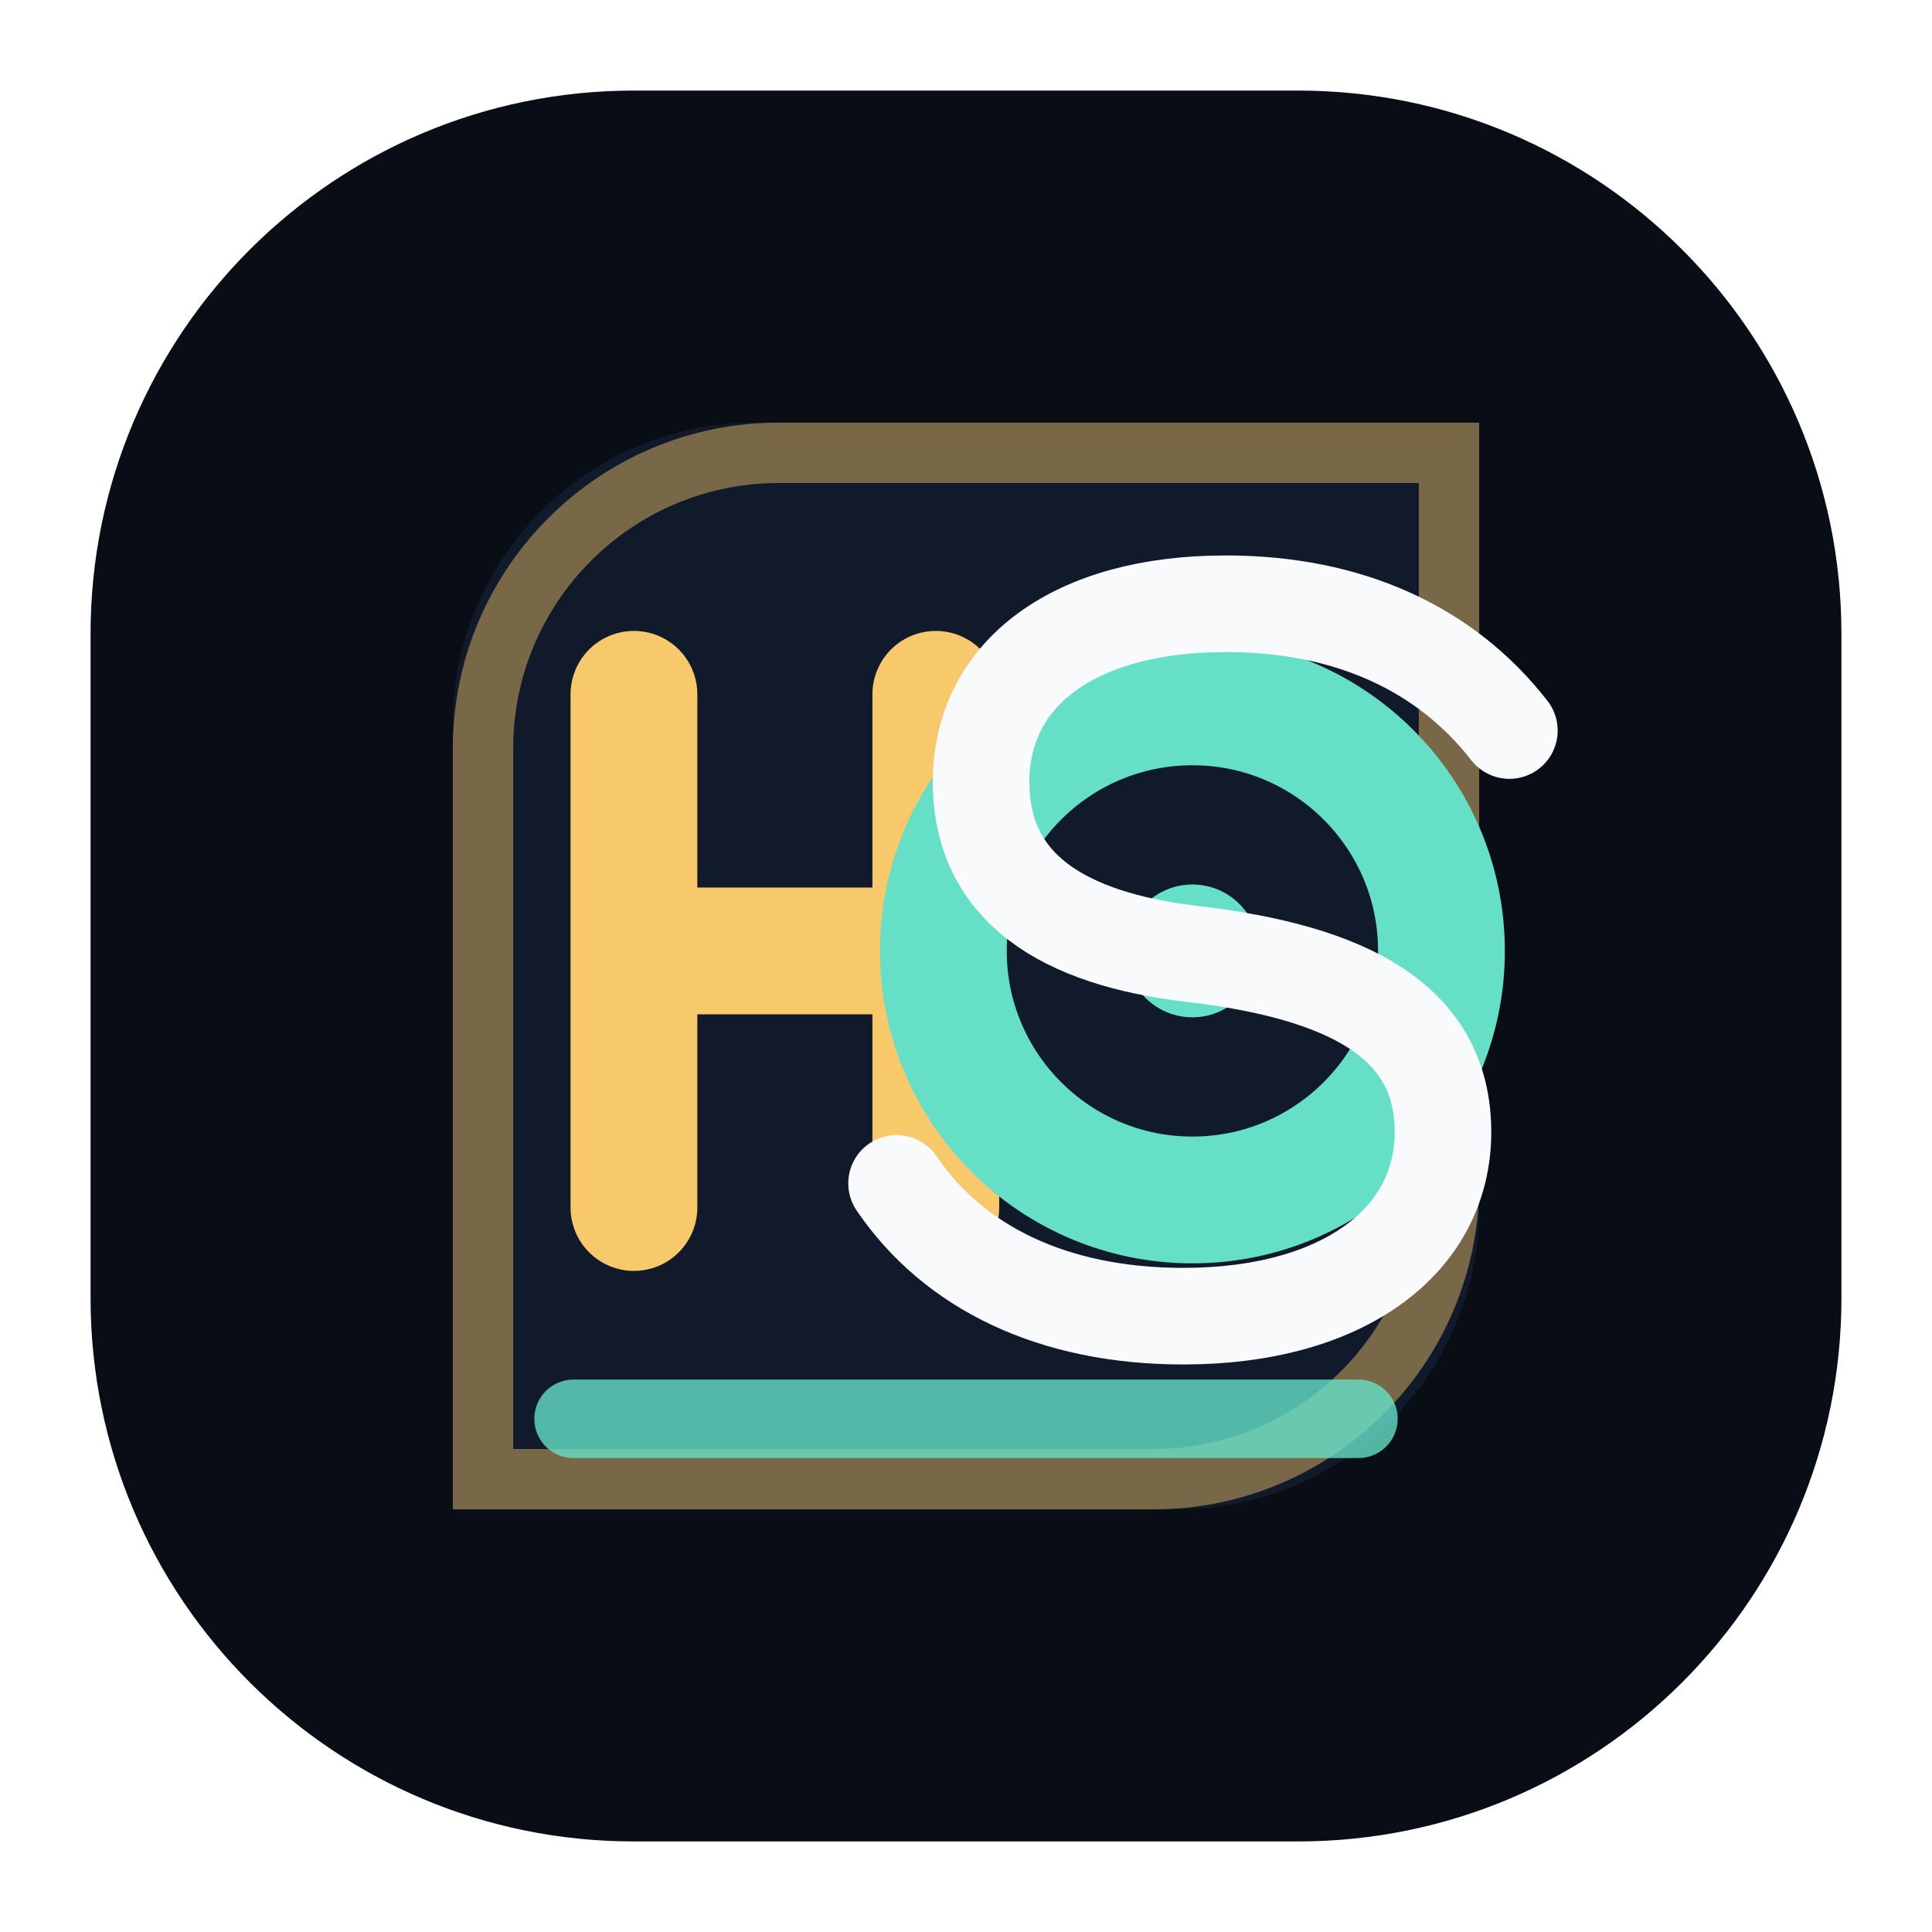
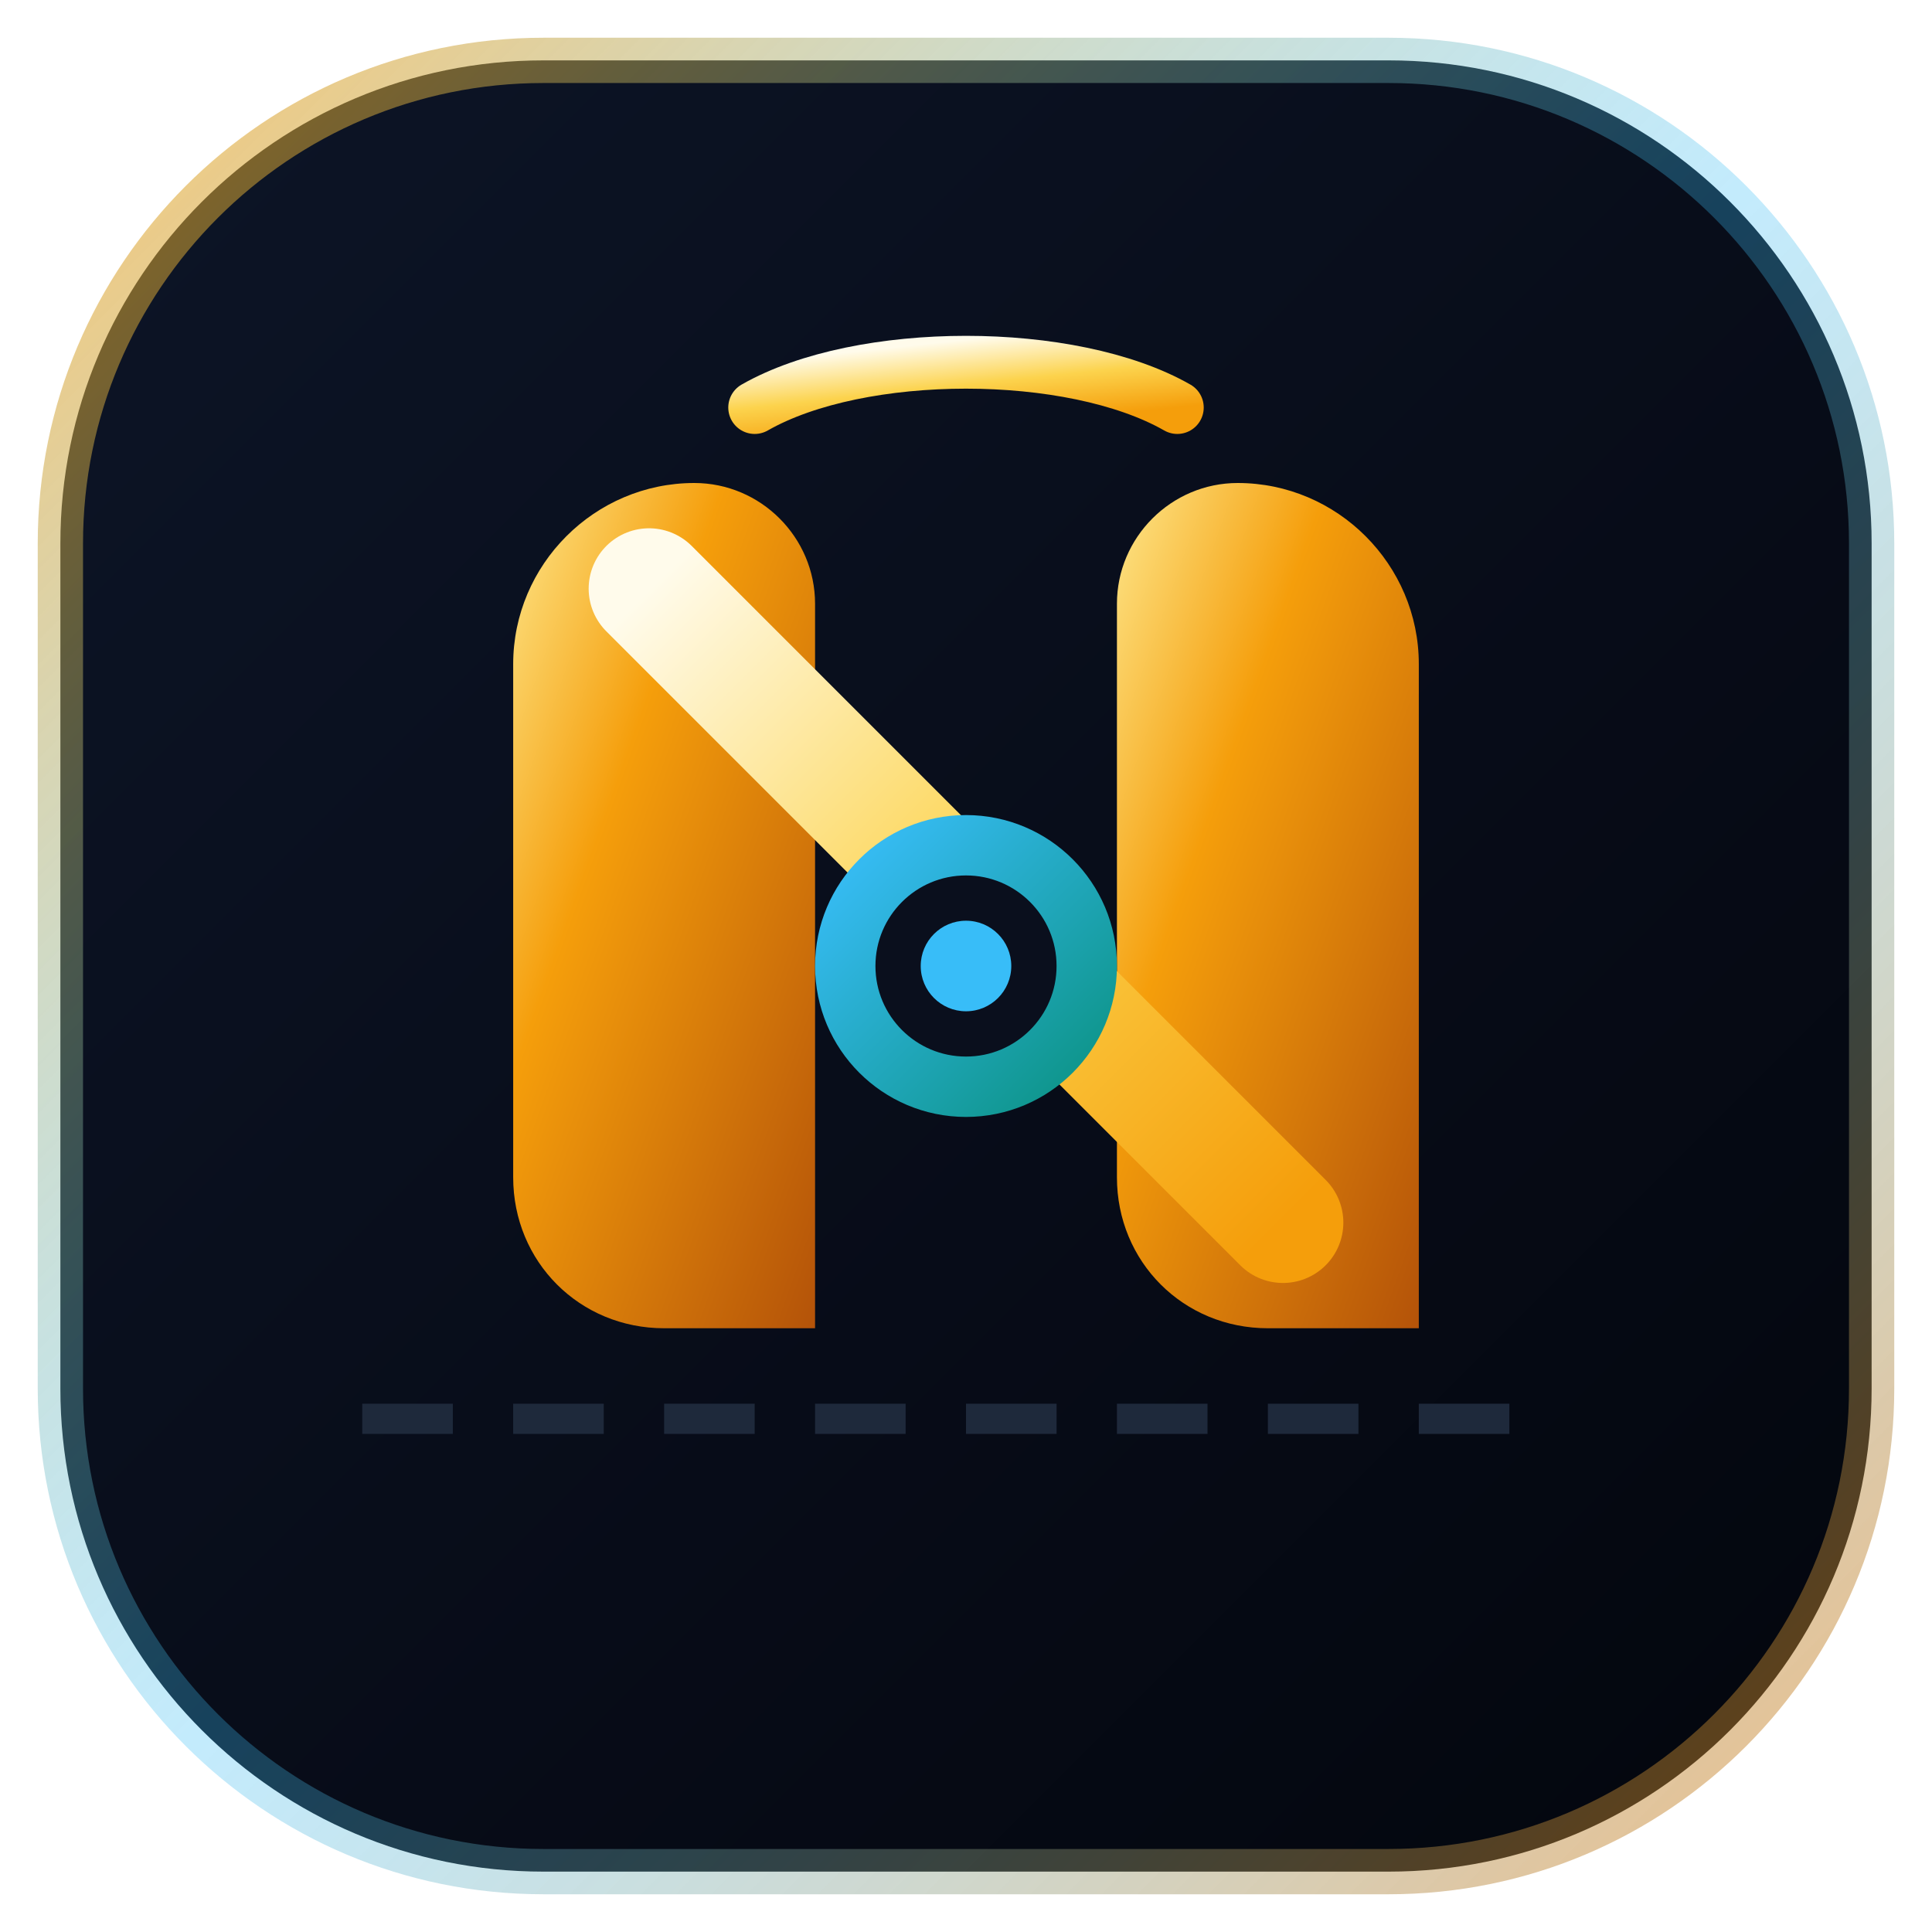
- <svg xmlns="http://www.w3.org/2000/svg" viewBox="0 0 64 64" role="img" aria-label="NexusHOS logo" fill="none">
-   <rect x="3" y="3" width="58" height="58" rx="18" fill="#080D16" />
-   <path d="M15 50V24c0-5.523 4.477-10 10-10h24v26c0 5.523-4.477 10-10 10H15Z" fill="#101A2B" />
-   <path d="M16 49V24.8c0-5.412 4.388-9.8 9.8-9.8H48v24.2c0 5.412-4.388 9.8-9.8 9.8H16Z" stroke="#F7C96B" stroke-opacity=".45" stroke-width="2" />
-   <path d="M21 40V23M31 40V23M21 31.5h10" stroke="#F7C96B" stroke-width="4.2" stroke-linecap="round" />
-   <circle cx="39.5" cy="31.5" r="8.25" stroke="#65E0C7" stroke-width="4.2" />
-   <circle cx="39.5" cy="31.5" r="2.2" fill="#65E0C7" />
-   <path d="M50 24.2C47.9 21.5 44.7 20 40.6 20c-5 0-8.1 2.3-8.1 5.9 0 3.5 2.7 5.2 7 5.7 5.1.6 8.3 2.2 8.3 5.9 0 3.6-3.3 6.1-8.6 6.1-4.3 0-7.6-1.6-9.5-4.4" stroke="#F8FAFC" stroke-width="3.2" stroke-linecap="round" />
-   <path d="M19 47h26" stroke="#65E0C7" stroke-width="2.6" stroke-linecap="round" stroke-opacity=".8" />
+ <svg xmlns="http://www.w3.org/2000/svg" viewBox="0 0 64 64" role="img" aria-label="Nexus HOS logo" fill="none">
+   <defs>
+     <linearGradient id="nexusBgGrad" x1="0%" y1="0%" x2="100%" y2="100%">
+       <stop offset="0%" stop-color="#0D1527" />
+       <stop offset="50%" stop-color="#080D1A" />
+       <stop offset="100%" stop-color="#03060D" />
+     </linearGradient>
+     <linearGradient id="nexusGoldGrad" x1="0%" y1="0%" x2="100%" y2="100%">
+       <stop offset="0%" stop-color="#FDE68A" />
+       <stop offset="35%" stop-color="#F59E0B" />
+       <stop offset="100%" stop-color="#B45309" />
+     </linearGradient>
+     <linearGradient id="nexusGoldLight" x1="0%" y1="0%" x2="100%" y2="100%">
+       <stop offset="0%" stop-color="#FFFBEB" />
+       <stop offset="50%" stop-color="#FCD34D" />
+       <stop offset="100%" stop-color="#F59E0B" />
+     </linearGradient>
+     <linearGradient id="nexusCyanGrad" x1="0%" y1="0%" x2="100%" y2="100%">
+       <stop offset="0%" stop-color="#38BDF8" />
+       <stop offset="100%" stop-color="#0D9488" />
+     </linearGradient>
+     <linearGradient id="nexusBorderGrad" x1="0%" y1="0%" x2="100%" y2="100%">
+       <stop offset="0%" stop-color="#F59E0B" stop-opacity="0.6" />
+       <stop offset="50%" stop-color="#38BDF8" stop-opacity="0.3" />
+       <stop offset="100%" stop-color="#D97706" stop-opacity="0.5" />
+     </linearGradient>
+   </defs>
+   <rect x="2" y="2" width="60" height="60" rx="16" fill="url(#nexusBgGrad)" />
+   <rect x="2" y="2" width="60" height="60" rx="16" stroke="url(#nexusBorderGrad)" stroke-width="1.5" />
+   <line x1="12" y1="47" x2="52" y2="47" stroke="#1E293B" stroke-width="1" stroke-dasharray="3 2" />
+   <path d="M 17 44 V 22 C 17 18.7 19.7 16 23 16 C 25.2 16 27 17.8 27 20 V 44 H 22 C 19.2 44 17 41.8 17 39 Z" fill="url(#nexusGoldGrad)" />
+   <path d="M 37 20 C 37 17.8 38.8 16 41 16 C 44.3 16 47 18.7 47 22 V 44 H 42 C 39.2 44 37 41.8 37 39 V 20 Z" fill="url(#nexusGoldGrad)" />
+   <path d="M 21.5 19.5 L 42.5 40.5" stroke="url(#nexusGoldLight)" stroke-width="4" stroke-linecap="round" />
+   <path d="M 27 32 H 37" stroke="url(#nexusCyanGrad)" stroke-width="3" stroke-linecap="round" />
+   <circle cx="32" cy="32" r="4" fill="#0A0F1D" stroke="url(#nexusCyanGrad)" stroke-width="2" />
+   <circle cx="32" cy="32" r="1.5" fill="#38BDF8" />
+   <path d="M 25 13.5 C 28.5 11.5 35.5 11.5 39 13.5" stroke="url(#nexusGoldLight)" stroke-width="1.75" stroke-linecap="round" fill="none" />
</svg>
